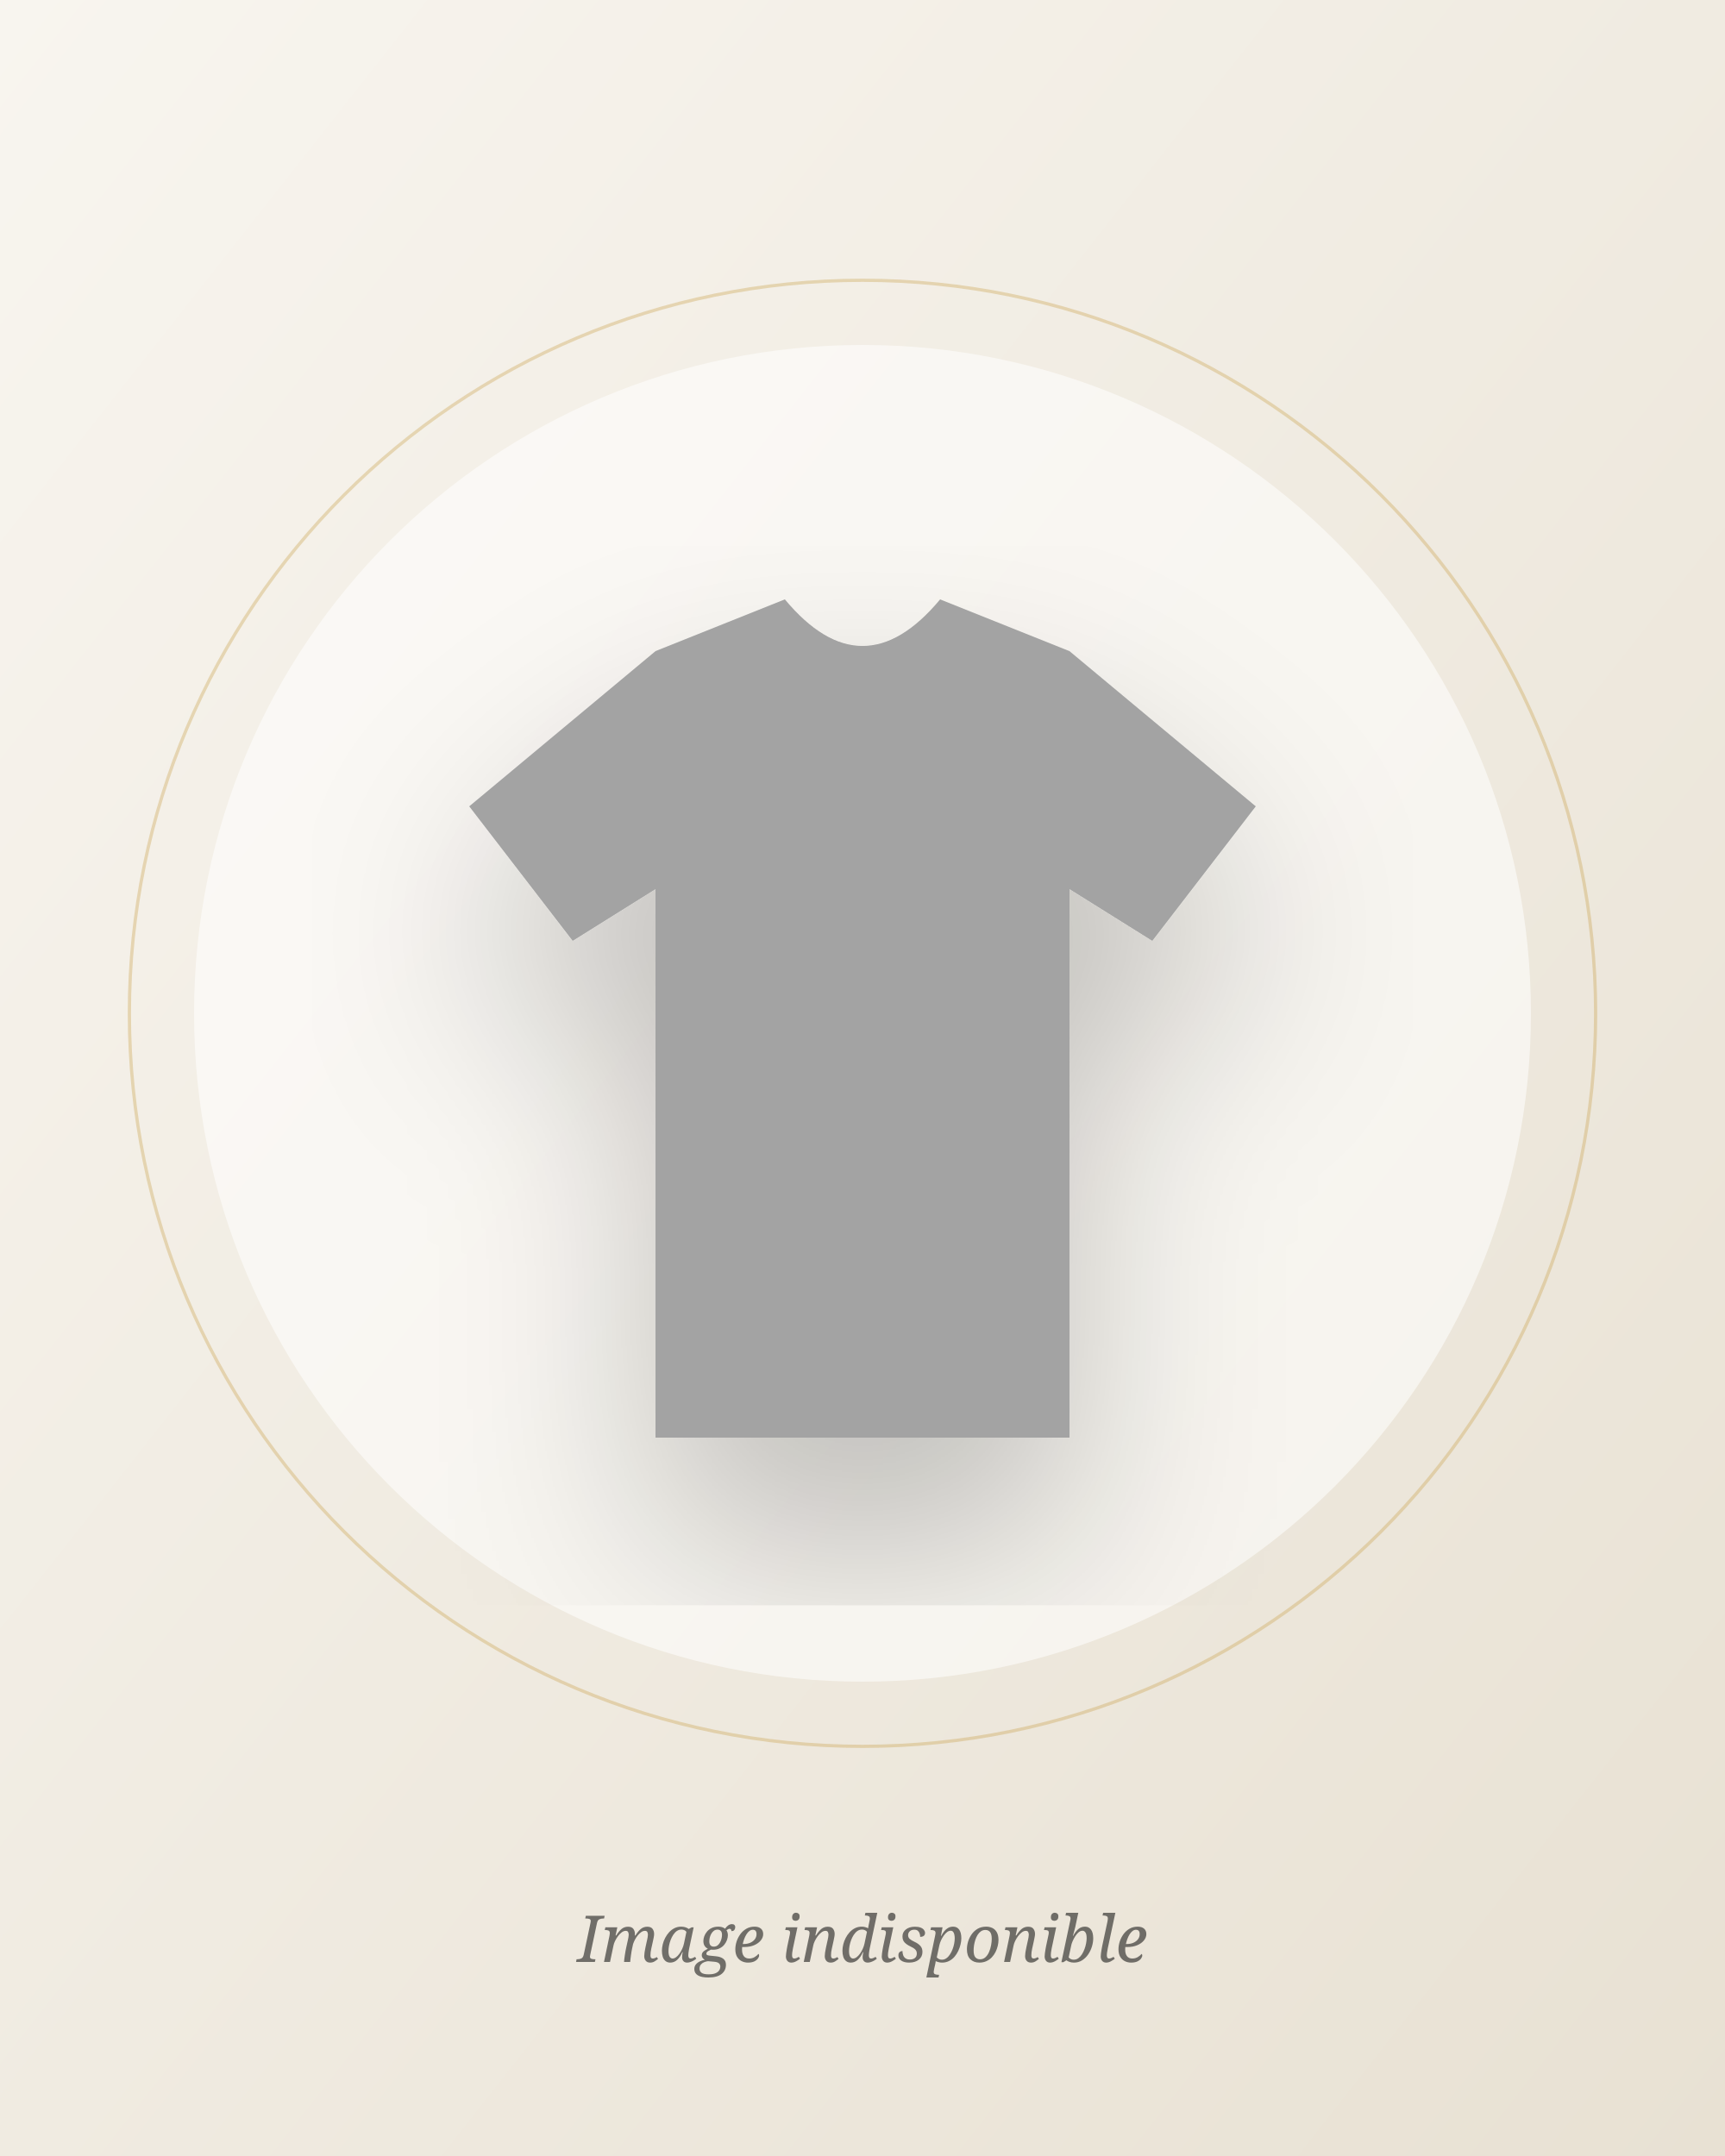
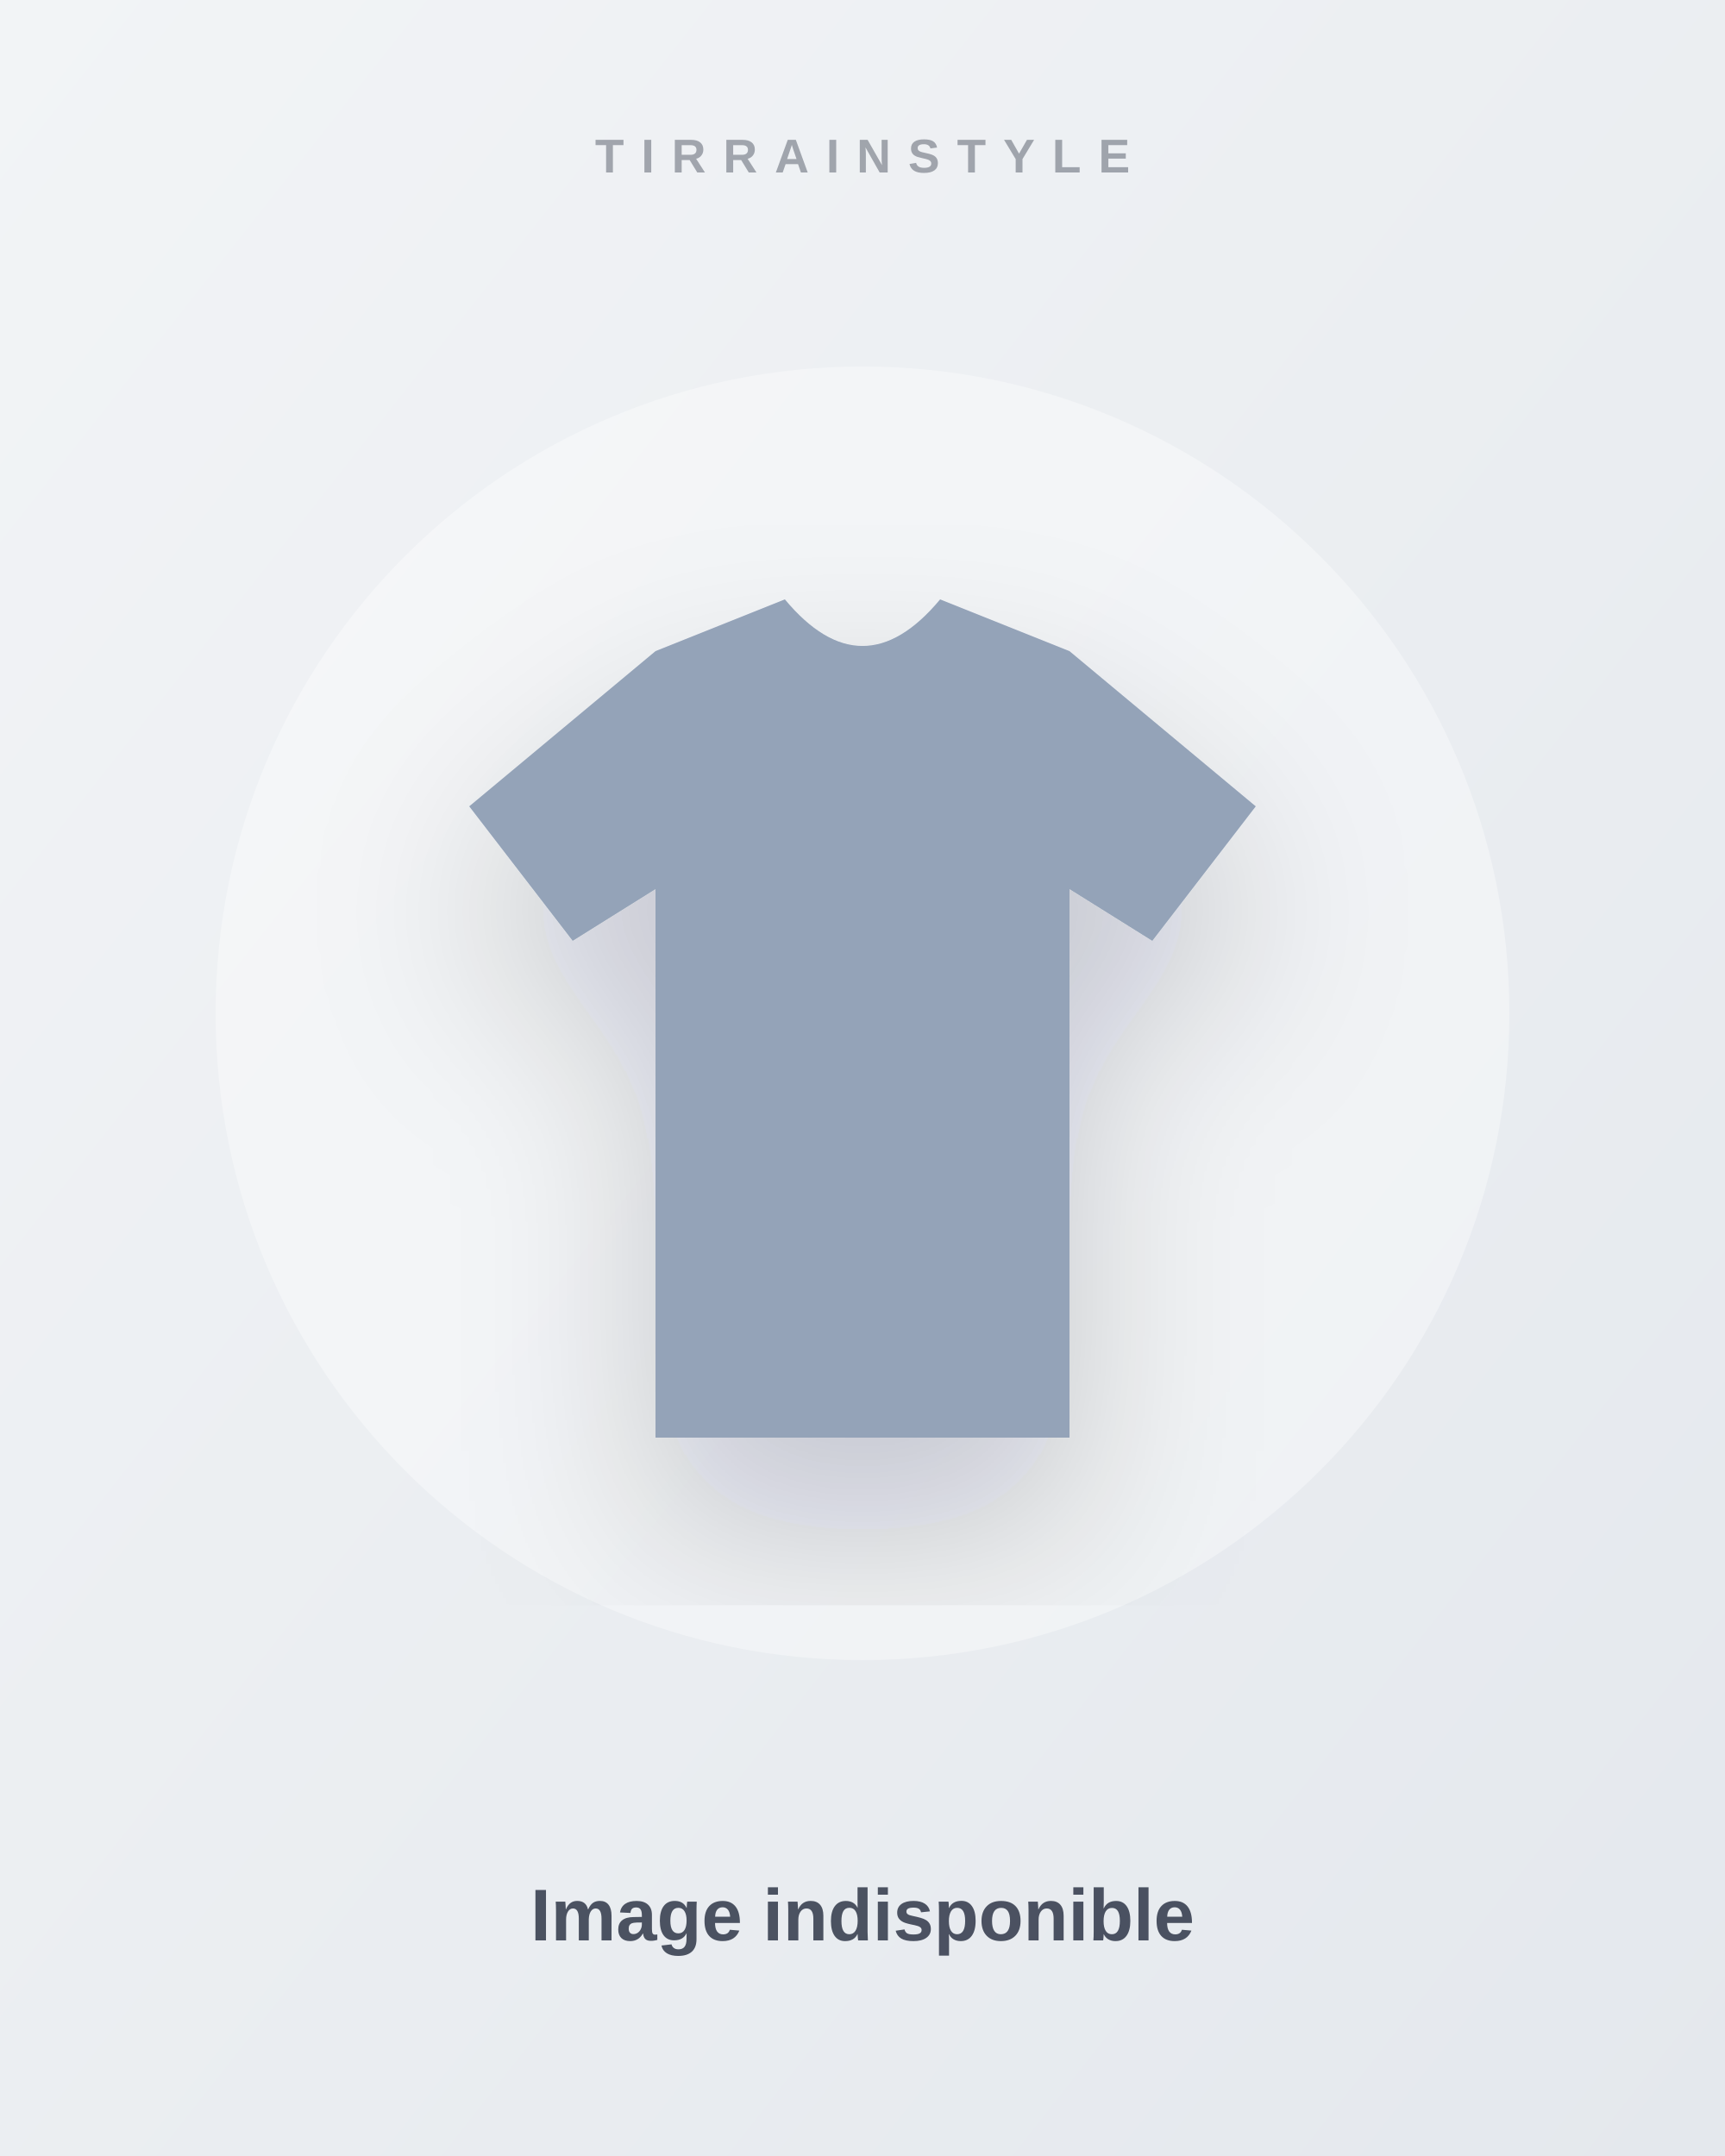
<svg xmlns="http://www.w3.org/2000/svg" viewBox="0 0 800 1000" width="800" height="1000">
  <defs>
    <linearGradient id="g" x1="0" y1="0" x2="1" y2="1">
-       <stop offset="0" stop-color="#F8F5EF" />
-       <stop offset="1" stop-color="#E8E1D3" />
+       <stop offset="0" stop-color="#f2f4f6" />
+       <stop offset="1" stop-color="#e4e8ed" />
    </linearGradient>
    <filter id="s" x="-20%" y="-20%" width="140%" height="140%">
-       <feDropShadow dx="0" dy="22" stdDeviation="20" flood-color="#000" flood-opacity=".22" />
+       <feDropShadow dx="0" dy="18" stdDeviation="18" flood-color="#0f172a" flood-opacity=".18" />
    </filter>
  </defs>
  <rect width="800" height="1000" fill="url(#g)" />
-   <circle cx="400" cy="470" r="310" fill="#FFFFFF" fill-opacity=".55" />
-   <circle cx="400" cy="470" r="340" fill="none" stroke="#C9A24B" stroke-opacity=".35" stroke-width="1.5" />
-   <g transform="translate(160 230) scale(2.4)" fill="#A3A3A3" filter="url(#s)">
+   <circle cx="400" cy="470" r="300" fill="#ffffff" fill-opacity=".35" />
+   <g transform="translate(160 230) scale(2.4)" fill="#94a3b8" filter="url(#s)">
    <path d="M60 30 L85 20 Q100 38 115 20 L140 30 L176 60 L156 86 L140 76 L140 182 L60 182 L60 76 L44 86 L24 60 Z" />
  </g>
-   <text x="400" y="910" text-anchor="middle" font-family="Georgia, serif" font-size="30" font-style="italic" fill="#0A0A0A" fill-opacity=".55">Image indisponible</text>
+   <text x="400" y="900" text-anchor="middle" font-family="Poppins, Arial, sans-serif" font-size="34" font-weight="600" fill="#0f172a" fill-opacity=".72">Image indisponible</text>
+   <text x="400" y="80" text-anchor="middle" font-family="Poppins, Arial, sans-serif" font-size="22" letter-spacing="8" font-weight="600" fill="#0f172a" fill-opacity=".35">TIRRAINSTYLE</text>
</svg>
